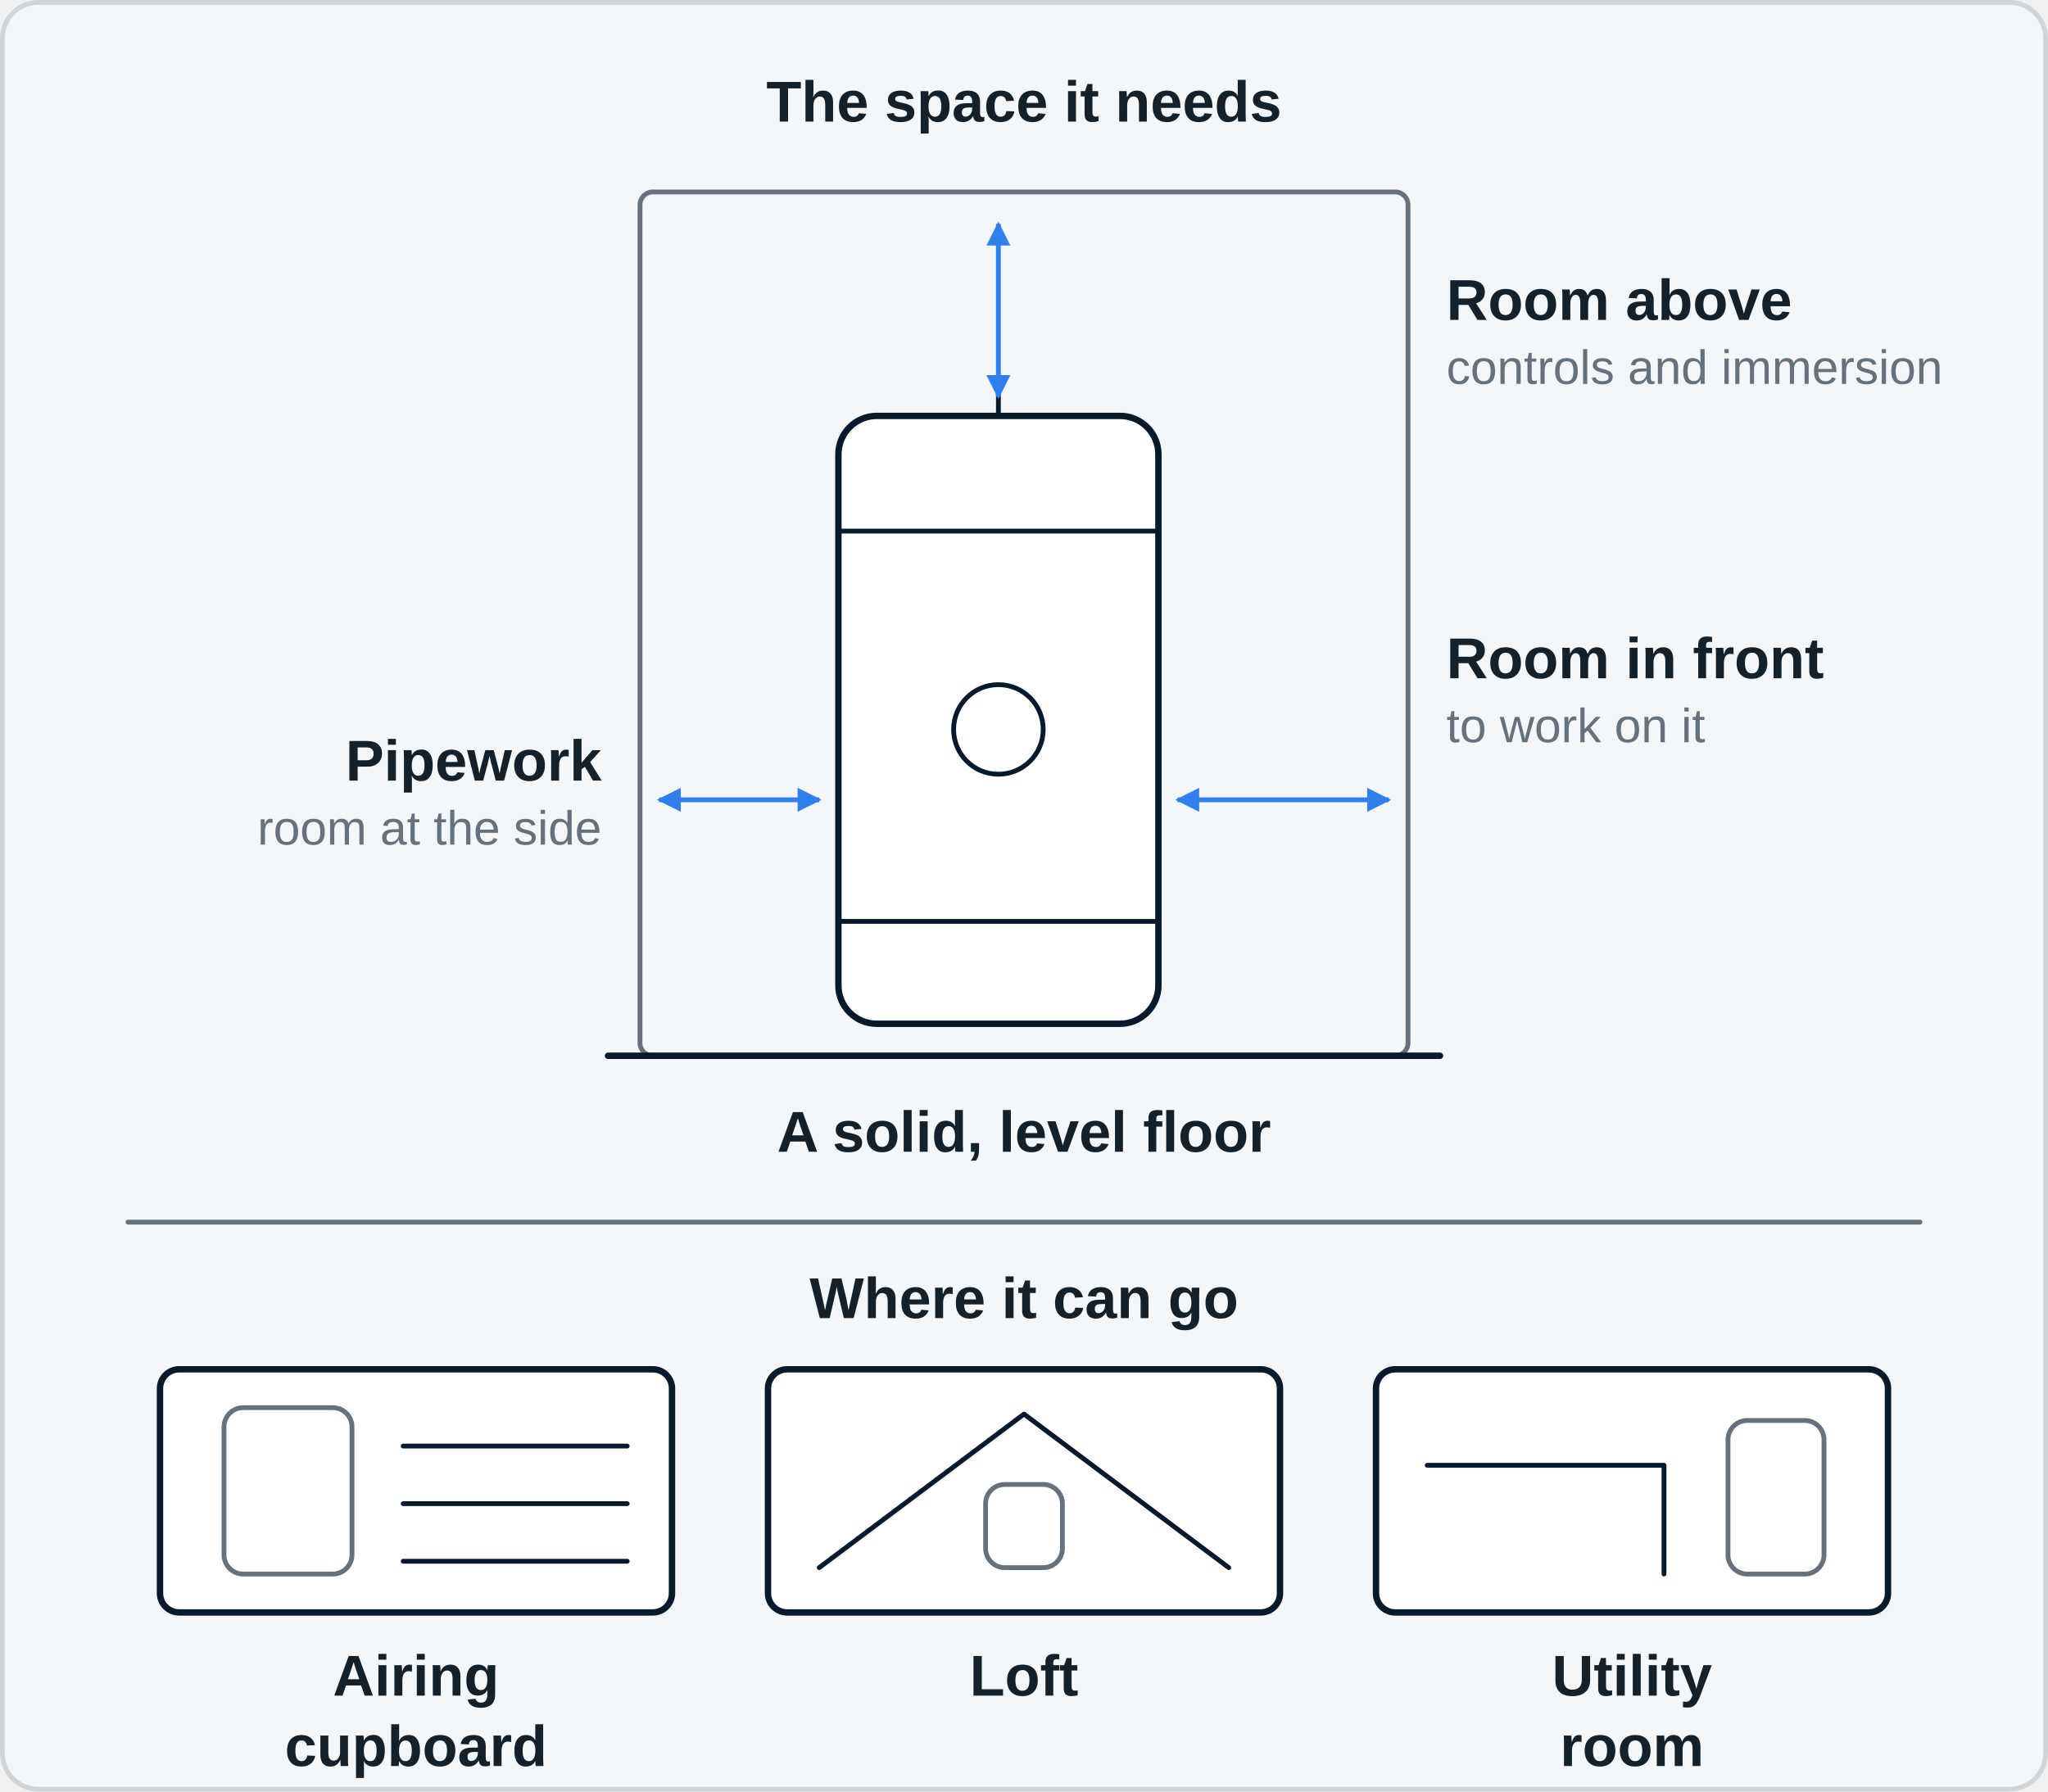
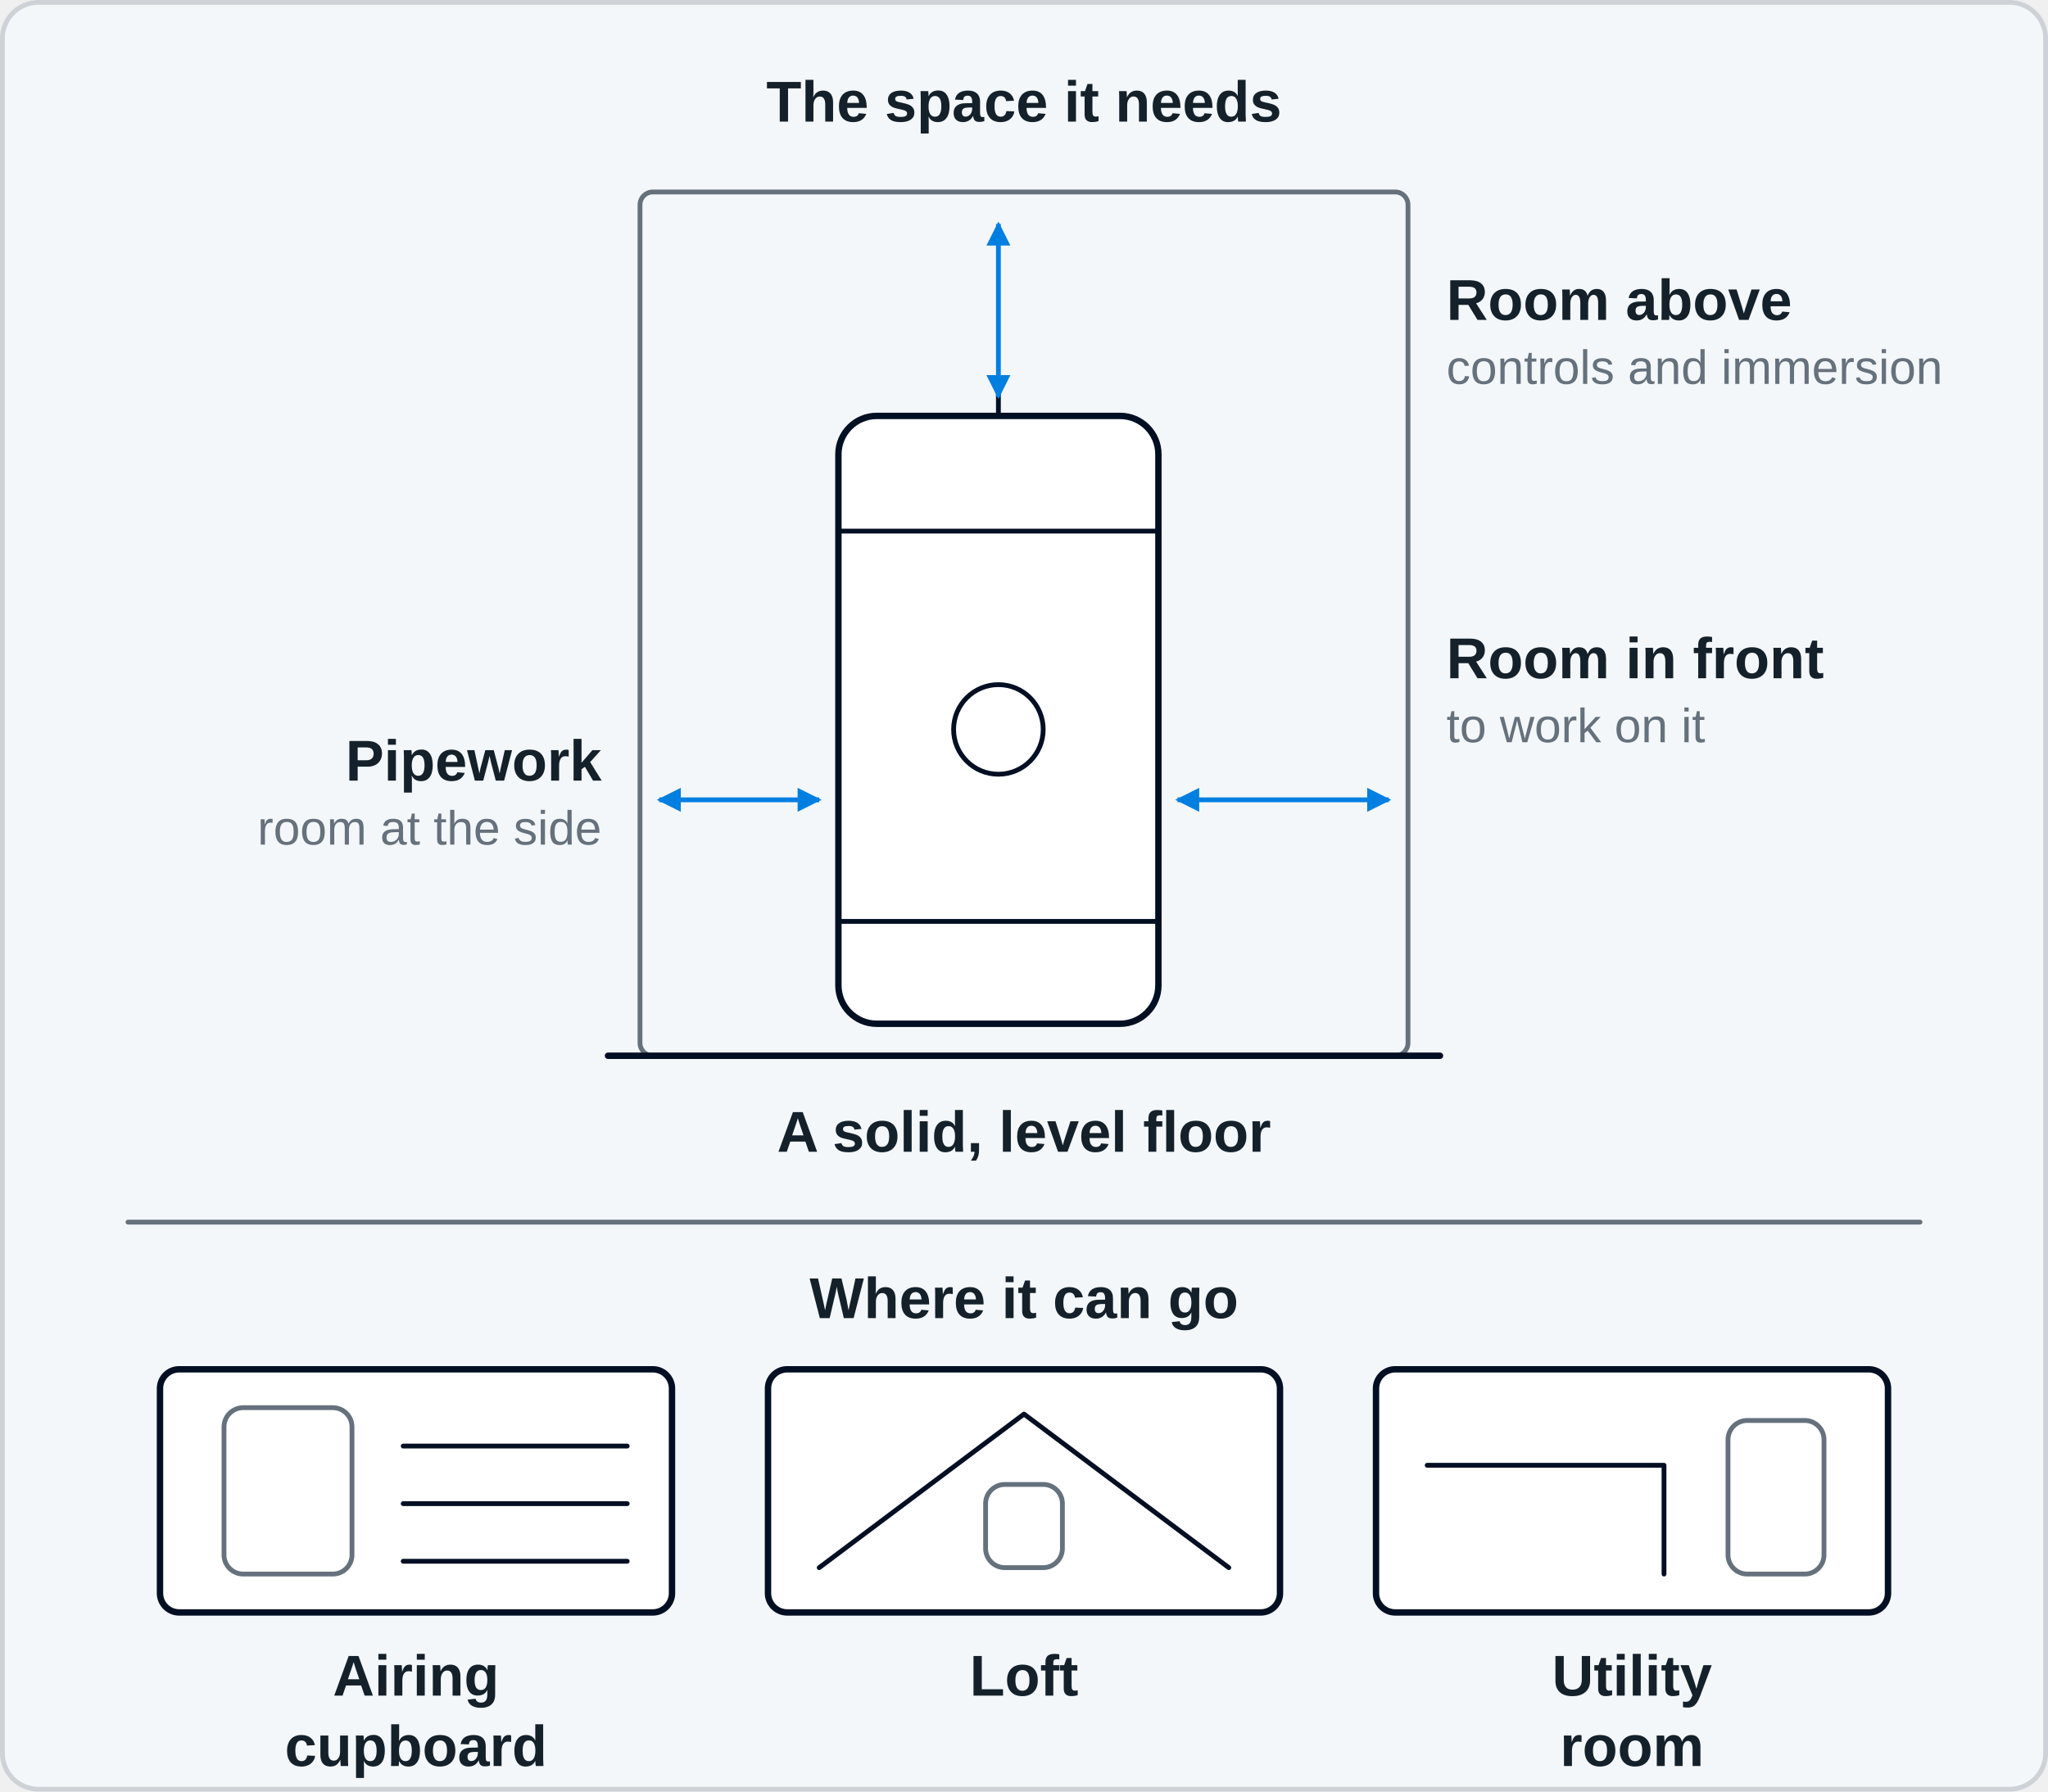
<svg xmlns="http://www.w3.org/2000/svg" viewBox="0 0 640 560" role="img" aria-labelledby="cs-title cs-desc">
  <style>
    /* ---------------------------------------------------------------------
       AIRWARM DIAGRAM STYLES
       The approved palette, and nothing else:
-          navy #071A2B    white #FFFFFF        orange #F28C28
-          blue #2F80ED    green #63C174        light neutral #F4F7F9
+          navy #010F23    white #FFFFFF        orange #F76201
+          blue #017FE1    green #689E14        light neutral #F4F7F9
         mid grey #65717C                     dark text #14212B

       These class names are identical in every Airwarm diagram, so the whole
       set keeps one line weight and one set of type sizes.

       ONE DELIBERATE EXCEPTION, FOR LEGIBILITY.
-        The brand orange #F28C28 reaches only 2.3:1 against this pale panel,
+        The brand orange #F76201 reaches only 2.9:1 against this pale panel,
       which is below the 3:1 that WCAG asks for a line or a shape that
       carries meaning. So a thin orange LINE on the pale panel is drawn in
-        the darker orange #B55F0B (4.6:1), and switches back to #F28C28 on the
+        the darker orange #C14D01 (4.5:1), and switches back to #F76201 on the
       navy panel used by the dark browser theme, where the brand orange
-        reaches 7.2:1. Solid orange shapes keep the brand orange and are given
+        reaches 6.1:1. Solid orange shapes keep the brand orange and are given
       a navy outline instead, so their edge carries the contrast.
       The same note is in css/airwarm.css and assets/README.md.
       --------------------------------------------------------------------- */
    .d-surface { fill: #F4F7F9; }
-     .d-frame   { fill: none; stroke: #071A2B; stroke-width: 1.5; opacity: 0.16; }
-     .d-box     { fill: #FFFFFF; stroke: #071A2B; stroke-width: 2; }
+     .d-frame   { fill: none; stroke: #010F23; stroke-width: 1.5; opacity: 0.16; }
+     .d-box     { fill: #FFFFFF; stroke: #010F23; stroke-width: 2; }
    .d-box--quiet { fill: none; stroke: #65717C; stroke-width: 1.5; }
-     .d-line    { fill: none; stroke: #071A2B; stroke-width: 2;
+     .d-line    { fill: none; stroke: #010F23; stroke-width: 2;
                 stroke-linecap: round; stroke-linejoin: round; }
    .d-line--thin { stroke-width: 1.5; }
    .d-line--dash { stroke-dasharray: 6 6; }
-     .d-hot     { stroke: #B55F0B; }   /* warmth, and the higher of two temperatures */
-     .d-cool    { stroke: #2F80ED; }   /* the cool side, and the lower of two temperatures */
+     .d-hot     { stroke: #C14D01; }   /* warmth, and the higher of two temperatures */
+     .d-cool    { stroke: #017FE1; }   /* the cool side, and the lower of two temperatures */
    .d-quiet   { stroke: #65717C; }
-     .d-fill-navy  { fill: #071A2B; }
-     .d-fill-hot   { fill: #B55F0B; }
-     .d-fill-cool  { fill: #2F80ED; }
+     .d-fill-navy  { fill: #010F23; }
+     .d-fill-hot   { fill: #C14D01; }
+     .d-fill-cool  { fill: #017FE1; }
    .d-fill-quiet { fill: #65717C; }
    .d-fill-white { fill: #FFFFFF; }

    /* TEXT. .d-label is a name, .d-sub an explanatory line, .d-num a number
       inside a step marker, .d-cap a small caption or key entry. */
    .d-label { font-family: Montserrat, 'Segoe UI', Arial, sans-serif;
               font-size: 18px; font-weight: 600; fill: #14212B; }
    .d-sub   { font-family: Montserrat, 'Segoe UI', Arial, sans-serif;
               font-size: 15px; font-weight: 500; fill: #65717C; }
    .d-num   { font-family: Montserrat, 'Segoe UI', Arial, sans-serif;
               font-size: 15px; font-weight: 700; fill: #FFFFFF; }
    .d-cap   { font-family: Montserrat, 'Segoe UI', Arial, sans-serif;
               font-size: 15px; font-weight: 500; fill: #65717C; }

    /* NARROW SCREENS. Below about 520px the explanatory lines are hidden and
       the remaining labels are set larger, so the drawing still reads on a
       phone. Nothing is lost: the page copy carries the detail, and the
       description near the top of this file carries it for screen readers. */
    .d-narrow-only { display: none; }
    @media (max-width: 520px) {
      .d-label { font-size: 24px; }
      .d-num   { font-size: 18px; }
      .d-cap   { font-size: 20px; }
      .d-sub, .d-wide-only { display: none; }
      .d-narrow-only { display: inline; }
    }

    /* DARK BROWSER THEME. The panel turns navy and the ink turns white, so
       the diagram never depends on sitting on a white page. Grey text is
       replaced with the light neutral, because mid grey on navy is only
-        3.5:1 and that is not enough for small text. */
+        3.9:1 and that is not enough for small text. */
    @media (prefers-color-scheme: dark) {
-       .d-surface { fill: #071A2B; }
+       .d-surface { fill: #010F23; }
      .d-frame   { stroke: #FFFFFF; opacity: 0.28; }
-       .d-box     { fill: #071A2B; stroke: #FFFFFF; }
+       .d-box     { fill: #010F23; stroke: #FFFFFF; }
      .d-line    { stroke: #FFFFFF; }
-       .d-hot     { stroke: #F28C28; }
-       .d-fill-hot { fill: #F28C28; }
+       .d-hot     { stroke: #F76201; }
+       .d-fill-hot { fill: #F76201; }
      .d-label   { fill: #FFFFFF; }
      .d-sub, .d-cap { fill: #F4F7F9; }
      .d-fill-navy  { fill: #FFFFFF; }
-       .d-fill-white { fill: #071A2B; }
-       .d-num        { fill: #071A2B; }
+       .d-fill-white { fill: #010F23; }
+       .d-num        { fill: #010F23; }
    }

    /* Extra styles for this diagram only. */
-     .d-dim { fill: none; stroke: #2F80ED; stroke-width: 1.5; }
+     .d-dim { fill: none; stroke: #017FE1; stroke-width: 1.5; }
  </style>
  <defs>
    <marker id="arrow-ink" viewBox="0 0 10 10" refX="9" refY="5" markerWidth="5" markerHeight="5" orient="auto-start-reverse">
      <path class="d-fill-navy" d="M0 0 L10 5 L0 10 Z" />
    </marker>
    <marker id="arrow-hot" viewBox="0 0 10 10" refX="9" refY="5" markerWidth="5" markerHeight="5" orient="auto-start-reverse">
      <path class="d-fill-hot" d="M0 0 L10 5 L0 10 Z" />
    </marker>
    <marker id="arrow-cool" viewBox="0 0 10 10" refX="9" refY="5" markerWidth="5" markerHeight="5" orient="auto-start-reverse">
      <path class="d-fill-cool" d="M0 0 L10 5 L0 10 Z" />
    </marker>
    <marker id="arrow-quiet" viewBox="0 0 10 10" refX="9" refY="5" markerWidth="5" markerHeight="5" orient="auto-start-reverse">
      <path class="d-fill-quiet" d="M0 0 L10 5 L0 10 Z" />
    </marker>
  </defs>
  <rect class="d-surface" x="0" y="0" width="640" height="560" rx="12" />
  <rect class="d-frame" x="0.75" y="0.75" width="638.5" height="558.5" rx="11.25" />
  <text class="d-label" x="320" y="38" text-anchor="middle">The space it needs</text>
  <rect class="d-box--quiet" x="200" y="60" width="240" height="270" rx="4" />
  <rect class="d-box" x="262" y="130" width="100" height="190" rx="12" />
  <path class="d-line d-line--thin" d="M262 166 H362" />
  <path class="d-line d-line--thin" d="M262 288 H362" />
  <path class="d-line d-line--thin" d="M312 118 V130" />
  <circle class="d-line d-line--thin" cx="312" cy="228" r="14" fill="none" />
  <path class="d-dim" d="M312 70 V124" marker-start="url(#arrow-cool)" marker-end="url(#arrow-cool)" />
  <text class="d-label" x="452" y="100">Room above</text>
  <text class="d-sub" x="452" y="120">controls and immersion</text>
  <path class="d-dim" d="M368 250 H434" marker-start="url(#arrow-cool)" marker-end="url(#arrow-cool)" />
  <text class="d-label" x="452" y="212">Room in front</text>
  <text class="d-sub" x="452" y="232">to work on it</text>
  <path class="d-dim" d="M206 250 H256" marker-start="url(#arrow-cool)" marker-end="url(#arrow-cool)" />
  <text class="d-label" x="188" y="244" text-anchor="end">Pipework</text>
  <text class="d-sub" x="188" y="264" text-anchor="end">room at the side</text>
  <path class="d-line" d="M190 330 H450" />
  <text class="d-label" x="320" y="360" text-anchor="middle">A solid, level floor</text>
  <path class="d-line d-line--thin d-quiet" d="M40 382 H600" />
  <text class="d-label" x="320" y="412" text-anchor="middle">Where it can go</text>
  <rect class="d-box" x="50" y="428" width="160" height="76" rx="6" />
  <rect class="d-box--quiet" x="70" y="440" width="40" height="52" rx="6" />
  <path class="d-line d-line--thin" d="M126 452 H196" />
  <path class="d-line d-line--thin" d="M126 470 H196" />
  <path class="d-line d-line--thin" d="M126 488 H196" />
  <text class="d-label" x="130" y="530" text-anchor="middle">Airing</text>
  <text class="d-label" x="130" y="552" text-anchor="middle">cupboard</text>
  <rect class="d-box" x="240" y="428" width="160" height="76" rx="6" />
  <path class="d-line d-line--thin" d="M256 490 L320 442 L384 490" />
  <rect class="d-box--quiet" x="308" y="464" width="24" height="26" rx="6" />
  <text class="d-label" x="320" y="530" text-anchor="middle">Loft</text>
  <rect class="d-box" x="430" y="428" width="160" height="76" rx="6" />
  <path class="d-line d-line--thin" d="M446 458 H520 V492" />
  <rect class="d-box--quiet" x="540" y="444" width="30" height="48" rx="6" />
  <text class="d-label" x="510" y="530" text-anchor="middle">Utility</text>
  <text class="d-label" x="510" y="552" text-anchor="middle">room</text>
</svg>
